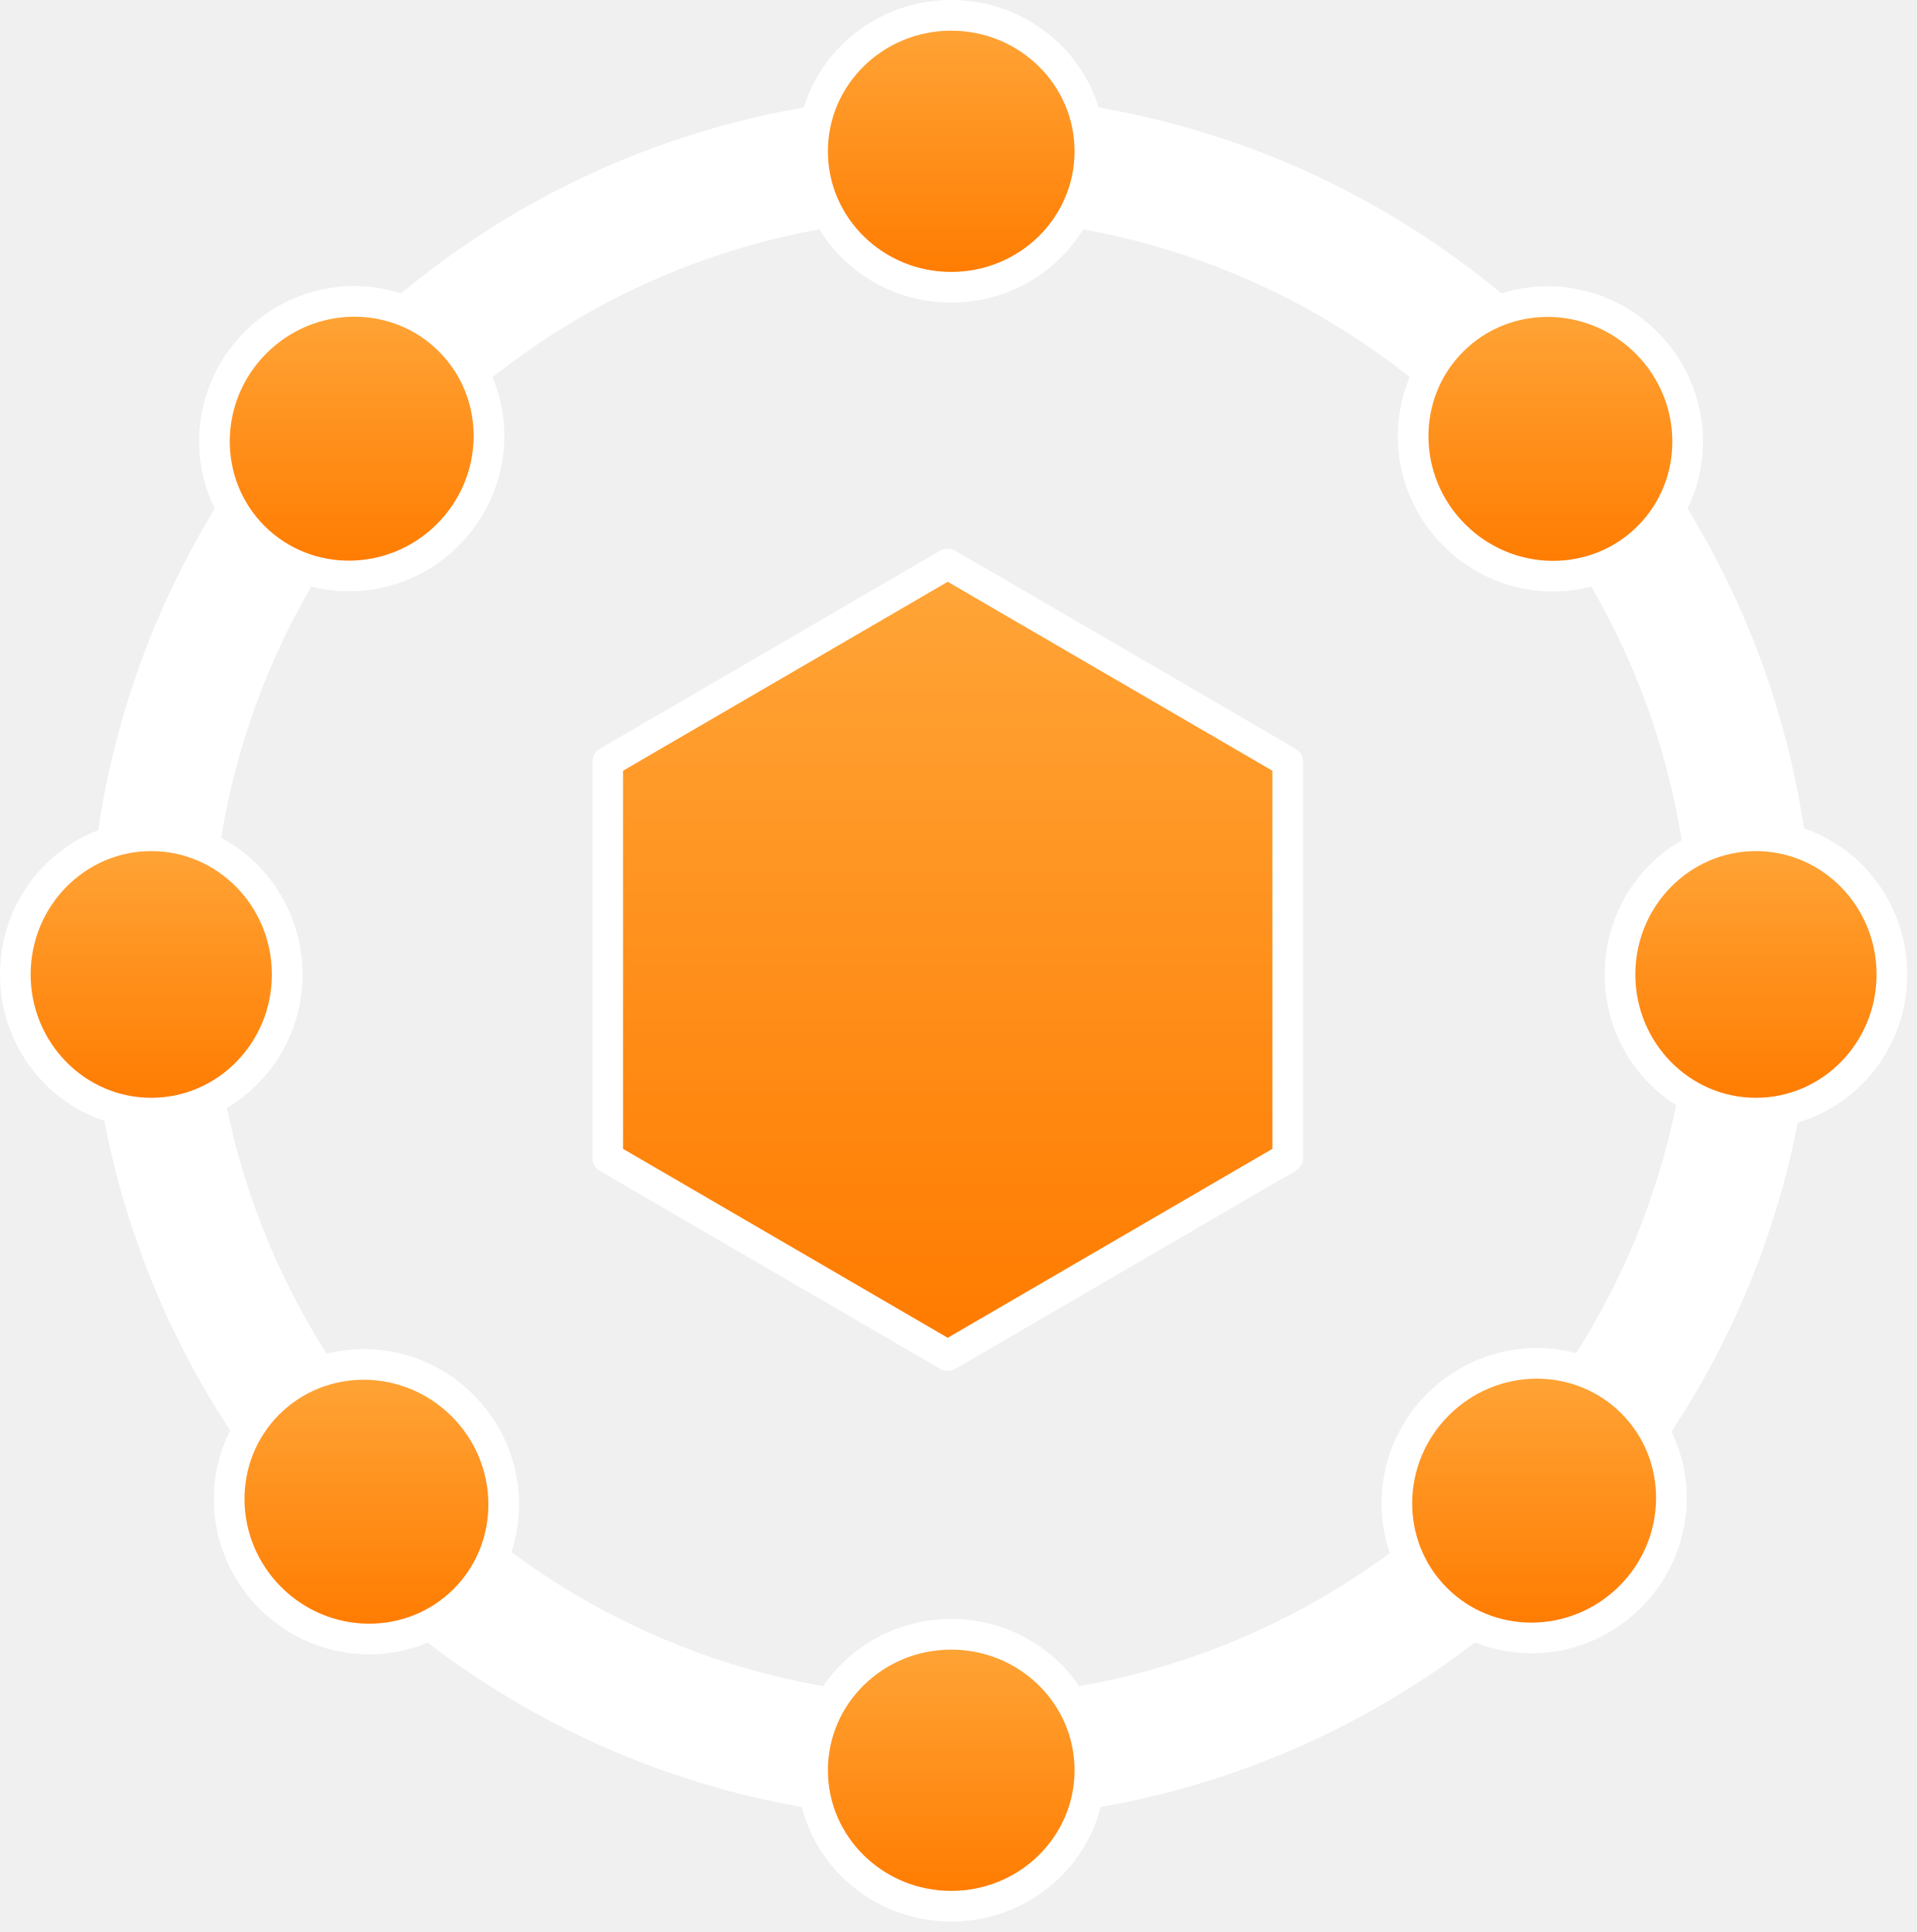
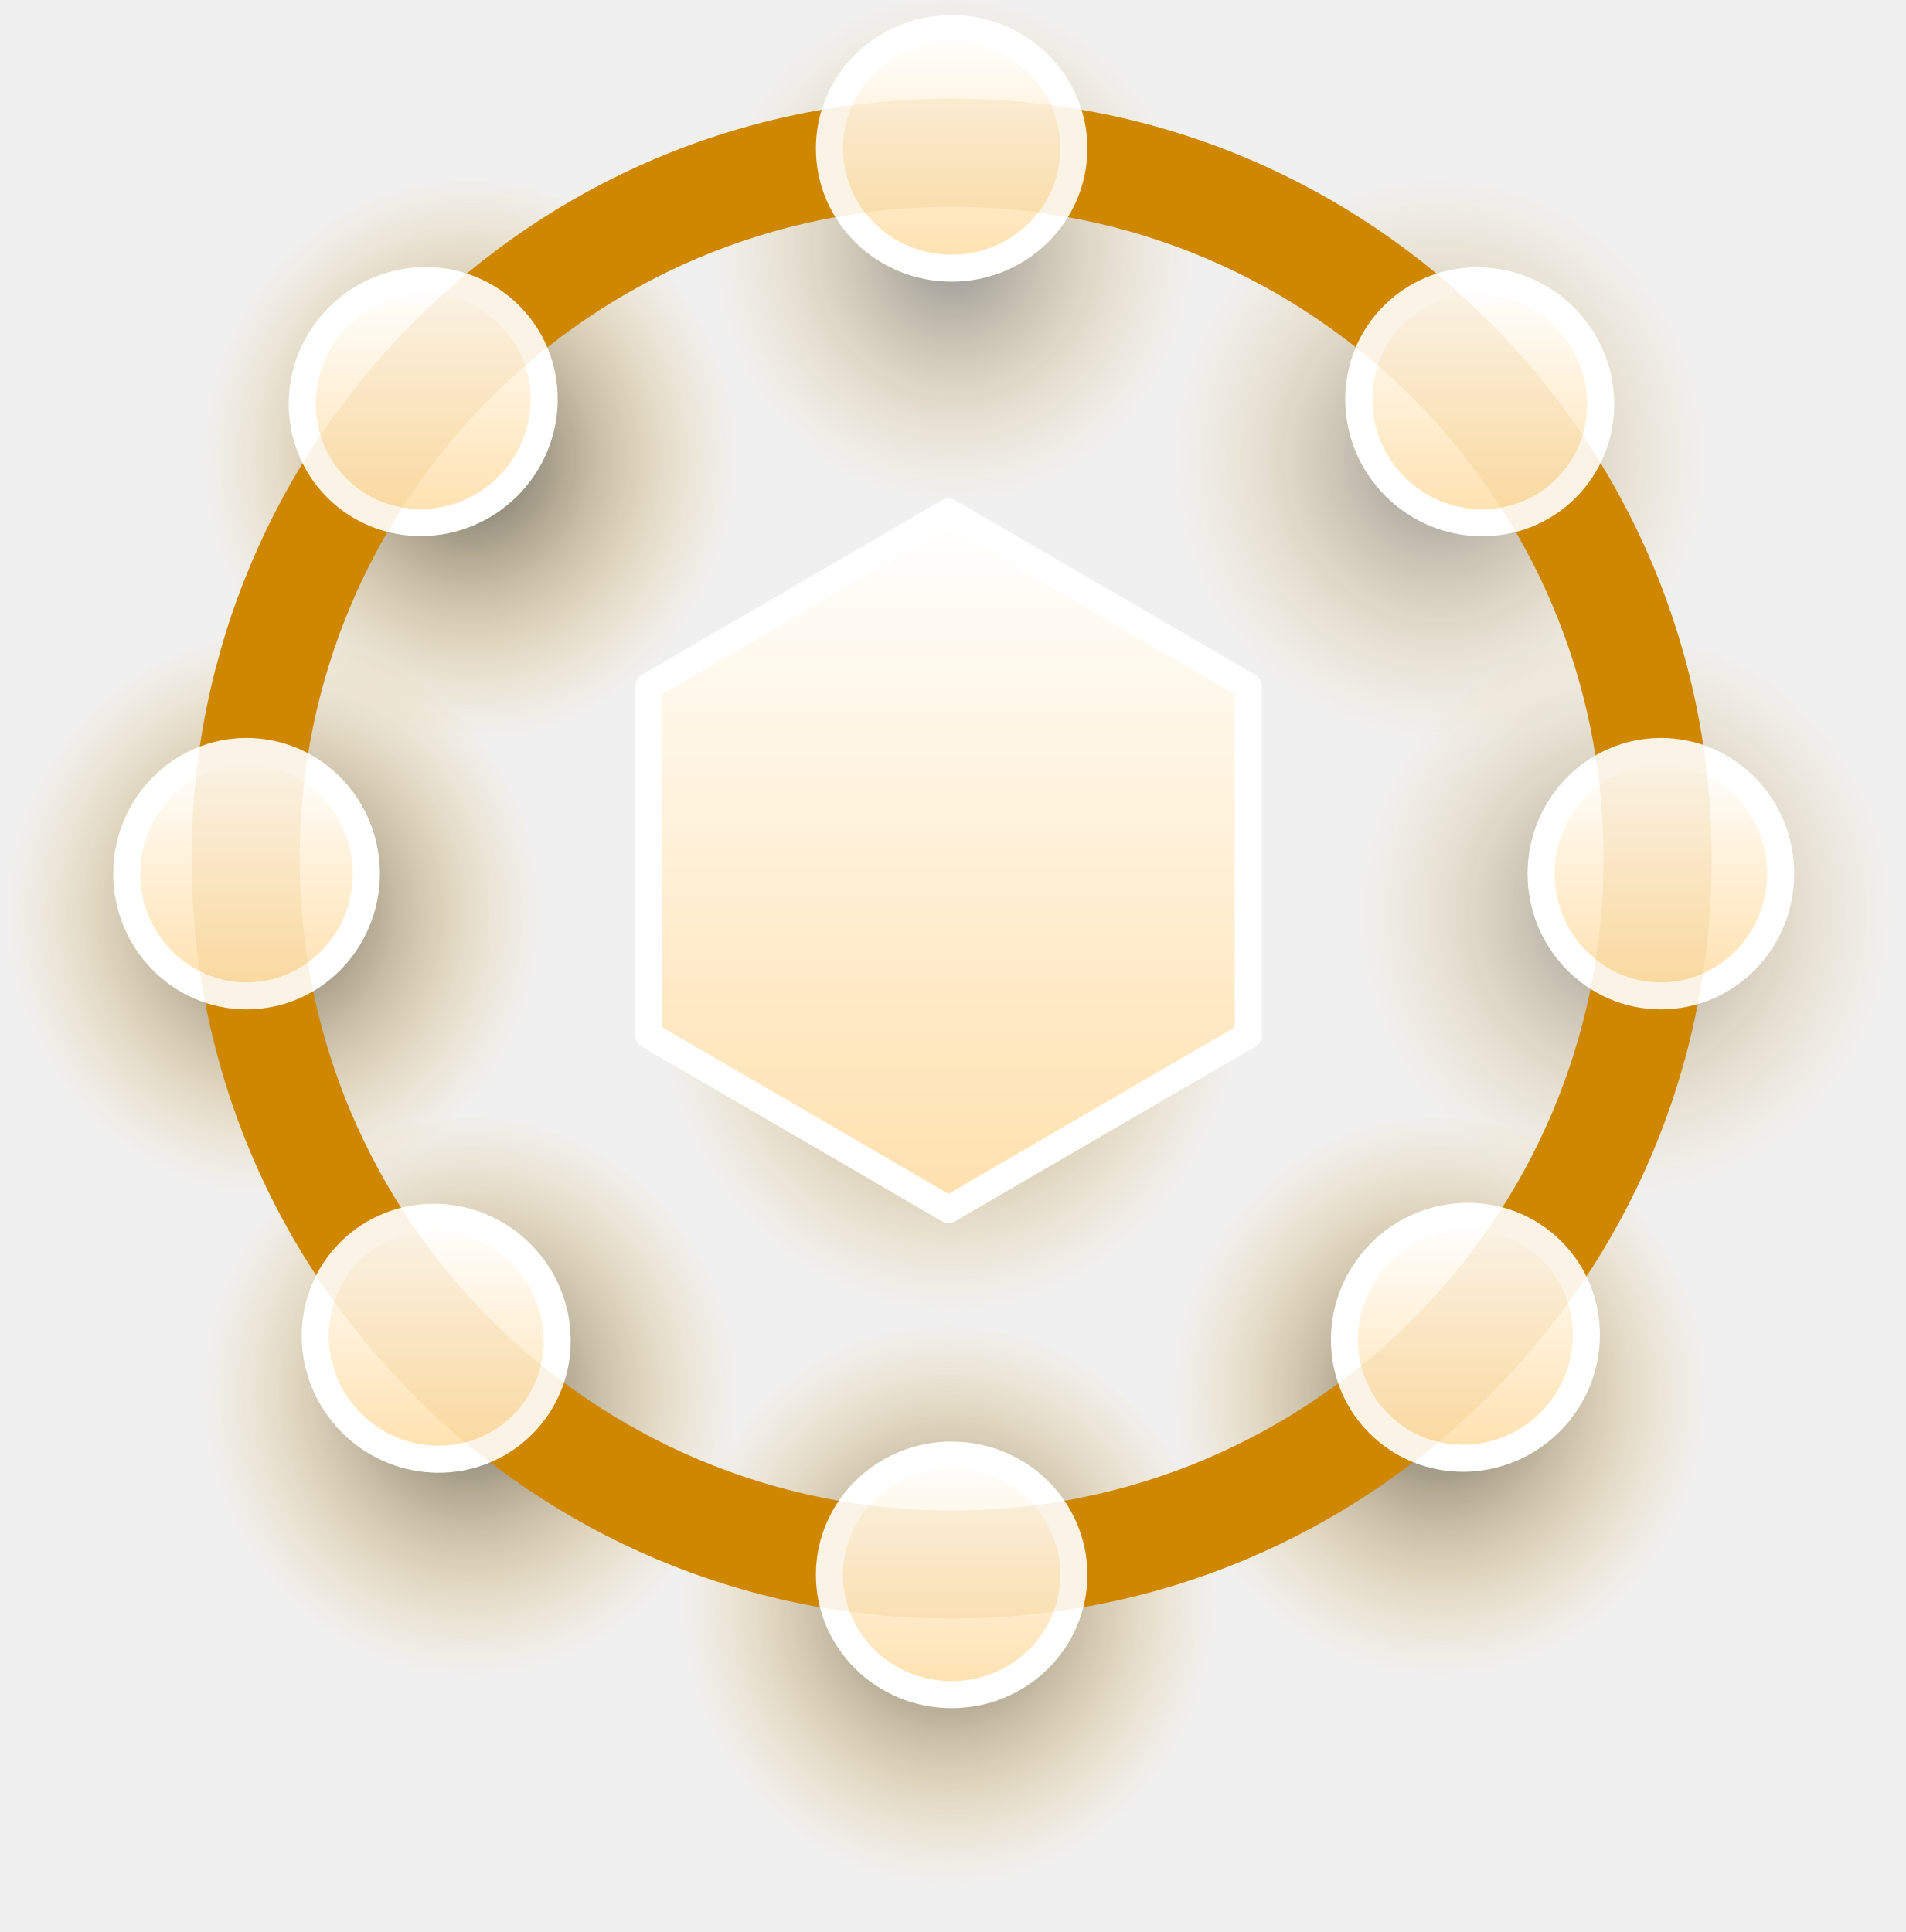
- <svg xmlns="http://www.w3.org/2000/svg" width="100%" height="100%" viewBox="0 0 125 126" version="1.1" xml:space="preserve" style="fill-rule:evenodd;clip-rule:evenodd;stroke-linecap:square;stroke-linejoin:round;stroke-miterlimit:1.5;">
-   <g transform="matrix(1,0,0,1,-8.379,-1.115)">
-     <path d="M70.197,37.9L92.374,50.805L92.374,76.615L70.197,89.52L48.019,76.615L48.019,50.805L70.197,37.9Z" style="fill:url(#_Linear1);stroke:white;stroke-width:2px;" />
+ <svg xmlns="http://www.w3.org/2000/svg" viewBox="0 0 141 143" xml:space="preserve" style="fill-rule:evenodd;clip-rule:evenodd;stroke-linejoin:round;stroke-miterlimit:2">
+   <g class="nodes">
+     <ellipse cx="34.686" cy="104.874" rx="20.182" ry="22.129" style="fill:url(#_bnbRadial51);" />
+     <ellipse cx="106.449" cy="104.874" rx="20.182" ry="22.129" style="fill:url(#_bnbRadial52);" />
+     <ellipse cx="20.182" cy="69.274" rx="20.182" ry="22.129" style="fill:url(#_bnbRadial53);" />
+     <ellipse cx="120.192" cy="69.274" rx="20.182" ry="22.129" style="fill:url(#_bnbRadial54);" />
+     <ellipse cx="34.686" cy="35.604" rx="20.182" ry="22.129" style="fill:url(#_bnbRadial55);" />
+     <ellipse cx="106.449" cy="35.604" rx="20.182" ry="22.129" style="fill:url(#_bnbRadial56);" />
+     <ellipse cx="70.073" cy="120.313" rx="20.182" ry="22.129" style="fill:url(#_bnbRadial57);" />
+     <ellipse cx="70.073" cy="22.129" rx="20.182" ry="22.129" style="fill:url(#_bnbRadial58);" />
  </g>
-   <g transform="matrix(1,0,0,1,-8.379,-1.115)">
-     <path d="M70.426,7.306C101.47,7.306 126.675,32.51 126.675,63.555C126.675,94.599 101.47,119.804 70.426,119.804C39.381,119.804 14.177,94.599 14.177,63.555C14.177,32.51 39.381,7.306 70.426,7.306ZM70.426,15.306C43.796,15.306 22.177,36.925 22.177,63.555C22.177,90.184 43.796,111.804 70.426,111.804C97.055,111.804 118.675,90.184 118.675,63.555C118.675,36.925 97.055,15.306 70.426,15.306Z" style="fill:white;" />
+   <path d="M70.197,48.9l22.177,12.905l0,25.81l-22.177,12.905l-22.178,-12.905l-0,-25.81l22.178,-12.905Z" style="fill:url(#_bnbRadial59);" />
+   <path d="M70.197,37.9l22.177,12.905l0,25.81l-22.177,12.905l-22.178,-12.905l-0,-25.81l22.178,-12.905Z" style="fill:url(#_bnbLinear510);stroke:white;stroke-width:2px;" />
+   <path d="M70.426,7.306c31.044,0 56.249,25.204 56.249,56.249c0,31.044 -25.205,56.249 -56.249,56.249c-31.045,0 -56.249,-25.205 -56.249,-56.249c0,-31.045 25.204,-56.249 56.249,-56.249Zm-0,8c-26.63,0 -48.249,21.619 -48.249,48.249c-0,26.629 21.619,48.249 48.249,48.249c26.629,0 48.249,-21.62 48.249,-48.249c0,-26.63 -21.62,-48.249 -48.249,-48.249Z" style="fill:#D08700;" />
+   <g class="nodes">
+     <ellipse cx="70.426" cy="116.566" rx="9.045" ry="8.867" style="fill:url(#_bnbLinear511);stroke:white;stroke-width:2px;" />
+     <ellipse cx="70.426" cy="10.982" rx="9.045" ry="8.867" style="fill:url(#_bnbLinear512);stroke:white;stroke-width:2px;" />
+     <path d="M114.049,64.666c0,-4.992 3.973,-9.045 8.867,-9.045c4.894,0 8.868,4.053 8.868,9.045c0,4.992 -3.974,9.045 -8.868,9.045c-4.894,0 -8.867,-4.053 -8.867,-9.045Z" style="fill:url(#_bnbLinear513);stroke:white;stroke-width:2px;" />
+     <path d="M9.379,64.666c0,-4.992 3.973,-9.045 8.867,-9.045c4.894,0 8.867,4.053 8.867,9.045c0,4.992 -3.973,9.045 -8.867,9.045c-4.894,0 -8.867,-4.053 -8.867,-9.045Z" style="fill:url(#_bnbLinear514);stroke:white;stroke-width:2px;" />
+     <path d="M102.177,92.713c3.53,-3.53 9.206,-3.587 12.666,-0.126c3.461,3.46 3.404,9.136 -0.125,12.666c-3.53,3.53 -9.206,3.586 -12.666,0.125c-3.461,-3.46 -3.404,-9.136 0.125,-12.665Z" style="fill:url(#_bnbLinear515);stroke:white;stroke-width:2px;" />
+     <path d="M25.05,23.454c3.53,-3.53 9.205,-3.586 12.666,-0.125c3.46,3.46 3.404,9.135 -0.126,12.665c-3.53,3.53 -9.205,3.587 -12.666,0.126c-3.46,-3.461 -3.404,-9.136 0.126,-12.666Z" style="fill:url(#_bnbLinear516);stroke:white;stroke-width:2px;" />
+     <path d="M38.552,92.783c3.53,3.53 3.586,9.205 0.126,12.666c-3.461,3.46 -9.136,3.404 -12.666,-0.126c-3.53,-3.53 -3.586,-9.205 -0.126,-12.666c3.461,-3.46 9.136,-3.404 12.666,0.126Z" style="fill:url(#_bnbLinear517);stroke:white;stroke-width:2px;" />
+     <path d="M115.778,23.468c3.53,3.529 3.586,9.205 0.126,12.665c-3.461,3.461 -9.136,3.405 -12.666,-0.125c-3.53,-3.53 -3.586,-9.206 -0.125,-12.666c3.46,-3.461 9.135,-3.404 12.665,0.126Z" style="fill:url(#_bnbLinear518);stroke:white;stroke-width:2px;" />
  </g>
-   <g transform="matrix(1,0,0,1,-8.379,-1.115)">
-     <ellipse cx="70.426" cy="116.566" rx="9.045" ry="8.867" style="fill:url(#_Linear2);stroke:white;stroke-width:2px;" />
-   </g>
-   <g transform="matrix(1,0,0,1,-8.379,-1.115)">
-     <ellipse cx="70.426" cy="10.982" rx="9.045" ry="8.867" style="fill:url(#_Linear3);stroke:white;stroke-width:2px;" />
-   </g>
-   <g transform="matrix(1,0,0,1,-8.379,-1.115)">
-     <path d="M114.049,64.666C114.049,59.674 118.022,55.621 122.916,55.621C127.81,55.621 131.784,59.674 131.784,64.666C131.784,69.658 127.81,73.711 122.916,73.711C118.022,73.711 114.049,69.658 114.049,64.666Z" style="fill:url(#_Linear4);stroke:white;stroke-width:2px;" />
-   </g>
-   <g transform="matrix(1,0,0,1,-8.379,-1.115)">
-     <path d="M9.379,64.666C9.379,59.674 13.352,55.621 18.246,55.621C23.14,55.621 27.113,59.674 27.113,64.666C27.113,69.658 23.14,73.711 18.246,73.711C13.352,73.711 9.379,69.658 9.379,64.666Z" style="fill:url(#_Linear5);stroke:white;stroke-width:2px;" />
-   </g>
-   <g transform="matrix(1,0,0,1,-8.379,-1.115)">
-     <path d="M102.177,92.713C105.707,89.183 111.383,89.126 114.843,92.587C118.304,96.047 118.247,101.723 114.718,105.253C111.188,108.783 105.512,108.839 102.052,105.378C98.591,101.918 98.648,96.242 102.177,92.713Z" style="fill:url(#_Linear6);stroke:white;stroke-width:2px;" />
-   </g>
-   <g transform="matrix(1,0,0,1,-8.379,-1.115)">
-     <path d="M25.05,23.454C28.58,19.924 34.255,19.868 37.716,23.329C41.176,26.789 41.12,32.464 37.59,35.994C34.06,39.524 28.385,39.581 24.924,36.12C21.464,32.659 21.52,26.984 25.05,23.454Z" style="fill:url(#_Linear7);stroke:white;stroke-width:2px;" />
-   </g>
-   <g transform="matrix(1,0,0,1,-8.379,-1.115)">
-     <path d="M38.552,92.783C42.082,96.313 42.138,101.988 38.678,105.449C35.217,108.909 29.542,108.853 26.012,105.323C22.482,101.793 22.426,96.118 25.886,92.657C29.347,89.197 35.022,89.253 38.552,92.783Z" style="fill:url(#_Linear8);stroke:white;stroke-width:2px;" />
-   </g>
-   <g transform="matrix(1,0,0,1,-8.379,-1.115)">
-     <path d="M115.778,23.468C119.308,26.997 119.364,32.673 115.904,36.133C112.443,39.594 106.768,39.538 103.238,36.008C99.708,32.478 99.652,26.802 103.113,23.342C106.573,19.881 112.248,19.938 115.778,23.468Z" style="fill:url(#_Linear9);stroke:white;stroke-width:2px;" />
-   </g>
+   <path d="M70.426,7.306c31.044,0 56.249,25.204 56.249,56.249c0,31.044 -25.205,56.249 -56.249,56.249c-31.045,0 -56.249,-25.205 -56.249,-56.249c0,-31.045 25.204,-56.249 56.249,-56.249Zm-0,8c-26.63,0 -48.249,21.619 -48.249,48.249c-0,26.629 21.619,48.249 48.249,48.249c26.629,0 48.249,-21.62 48.249,-48.249c0,-26.63 -21.62,-48.249 -48.249,-48.249Z" style="fill:#D08700;fill-opacity:0.1;" />
  <defs>
-     <linearGradient id="_Linear1" x1="0" y1="0" x2="1" y2="0" gradientUnits="userSpaceOnUse" gradientTransform="matrix(-1.6438e-14,49.9674,-42.935,-1.91304e-14,72.8694,38.4726)">
-       <stop offset="0" style="stop-color:rgb(255,165,56);stop-opacity:1" />
-       <stop offset="1" style="stop-color:rgb(255,123,0);stop-opacity:1" />
+     <radialGradient id="_bnbRadial51" cx="0" cy="0" r="1" gradientUnits="userSpaceOnUse" gradientTransform="matrix(-19.8235,0,0,-20.9371,34.78,103.151)">
+       <stop offset="0" style="stop-color:#000000;stop-opacity:0.6" />
+       <stop offset="1" style="stop-color:#F0A90B;stop-opacity:0" />
+     </radialGradient>
+     <radialGradient id="_bnbRadial52" cx="0" cy="0" r="1" gradientUnits="userSpaceOnUse" gradientTransform="matrix(-19.8235,0,0,-20.9371,106.543,103.151)">
+       <stop offset="0" style="stop-color:#000000;stop-opacity:0.6" />
+       <stop offset="1" style="stop-color:#F0A90B;stop-opacity:0" />
+     </radialGradient>
+     <radialGradient id="_bnbRadial53" cx="0" cy="0" r="1" gradientUnits="userSpaceOnUse" gradientTransform="matrix(-19.8235,0,0,-20.9371,20.276,67.5506)">
+       <stop offset="0" style="stop-color:#000000;stop-opacity:0.6" />
+       <stop offset="1" style="stop-color:#F0A90B;stop-opacity:0" />
+     </radialGradient>
+     <radialGradient id="_bnbRadial54" cx="0" cy="0" r="1" gradientUnits="userSpaceOnUse" gradientTransform="matrix(-19.8235,0,0,-20.9371,120.286,67.5506)">
+       <stop offset="0" style="stop-color:#000000;stop-opacity:0.4" />
+       <stop offset="1" style="stop-color:#F0A90B;stop-opacity:0" />
+     </radialGradient>
+     <radialGradient id="_bnbRadial55" cx="0" cy="0" r="1" gradientUnits="userSpaceOnUse" gradientTransform="matrix(-19.8235,0,0,-20.9371,34.78,33.8806)">
+       <stop offset="0" style="stop-color:#000000;stop-opacity:0.6" />
+       <stop offset="1" style="stop-color:#F0A90B;stop-opacity:0" />
+     </radialGradient>
+     <radialGradient id="_bnbRadial56" cx="0" cy="0" r="1" gradientUnits="userSpaceOnUse" gradientTransform="matrix(-19.8235,0,0,-20.9371,106.543,33.8806)">
+       <stop offset="0" style="stop-color:#000000;stop-opacity:0.4" />
+       <stop offset="1" style="stop-color:#F0A90B;stop-opacity:0" />
+     </radialGradient>
+     <radialGradient id="_bnbRadial57" cx="0" cy="0" r="1" gradientUnits="userSpaceOnUse" gradientTransform="matrix(-19.8235,0,0,-20.9371,70.167,118.59)">
+       <stop offset="0" style="stop-color:#000000;stop-opacity:0.6" />
+       <stop offset="1" style="stop-color:#F0A90B;stop-opacity:0" />
+     </radialGradient>
+     <radialGradient id="_bnbRadial58" cx="0" cy="0" r="1" gradientUnits="userSpaceOnUse" gradientTransform="matrix(-17.8625,0.304287,-0.32138,-18.866,70.511,18.3604)">
+       <stop offset="0" style="stop-color:#000000;stop-opacity:0.4" />
+       <stop offset="1" style="stop-color:#F0A90B;stop-opacity:0" />
+     </radialGradient>
+     <radialGradient id="_bnbRadial59" cx="0" cy="0" r="1" gradientUnits="userSpaceOnUse" gradientTransform="matrix(-21.7836,0,0,-24.4198,70.2998,72.7)">
+       <stop offset="0" style="stop-color:#000000;stop-opacity:0.6" />
+       <stop offset="1" style="stop-color:#F0A90B;stop-opacity:0" />
+     </radialGradient>
+     <linearGradient id="_bnbLinear510" x1="0" y1="0" x2="1" y2="0" gradientUnits="userSpaceOnUse" gradientTransform="matrix(-1.6438e-14,49.9674,-42.935,-1.91304e-14,72.8694,38.4726)">
+       <stop offset="0" style="stop-color:white;stop-opacity:1" />
+       <stop offset="1" style="stop-color:#FFE1AE;stop-opacity:1" />
    </linearGradient>
-     <linearGradient id="_Linear2" x1="0" y1="0" x2="1" y2="0" gradientUnits="userSpaceOnUse" gradientTransform="matrix(-6.70415e-15,17.1663,-17.5109,-6.57222e-15,71.5161,107.896)">
-       <stop offset="0" style="stop-color:rgb(255,165,56);stop-opacity:1" />
-       <stop offset="1" style="stop-color:rgb(255,123,0);stop-opacity:1" />
+     <linearGradient id="_bnbLinear511" x1="0" y1="0" x2="1" y2="0" gradientUnits="userSpaceOnUse" gradientTransform="matrix(-6.70415e-15,17.1663,-17.5109,-6.57222e-15,71.5161,107.896)">
+       <stop offset="0" style="stop-color:white;stop-opacity:1" />
+       <stop offset="1" style="stop-color:#FFE1AE;stop-opacity:1" />
    </linearGradient>
-     <linearGradient id="_Linear3" x1="0" y1="0" x2="1" y2="0" gradientUnits="userSpaceOnUse" gradientTransform="matrix(-6.70415e-15,17.1663,-17.5109,-6.57222e-15,71.5161,2.31173)">
-       <stop offset="0" style="stop-color:rgb(255,165,56);stop-opacity:1" />
-       <stop offset="1" style="stop-color:rgb(255,123,0);stop-opacity:1" />
+     <linearGradient id="_bnbLinear512" x1="0" y1="0" x2="1" y2="0" gradientUnits="userSpaceOnUse" gradientTransform="matrix(-6.70415e-15,17.1663,-17.5109,-6.57222e-15,71.5161,2.31173)">
+       <stop offset="0" style="stop-color:white;stop-opacity:1" />
+       <stop offset="1" style="stop-color:#FFE1AE;stop-opacity:1" />
    </linearGradient>
-     <linearGradient id="_Linear4" x1="0" y1="0" x2="1" y2="0" gradientUnits="userSpaceOnUse" gradientTransform="matrix(-6.57259e-15,17.5109,-17.1672,-6.70415e-15,123.985,55.8217)">
-       <stop offset="0" style="stop-color:rgb(255,165,56);stop-opacity:1" />
-       <stop offset="1" style="stop-color:rgb(255,123,0);stop-opacity:1" />
+     <linearGradient id="_bnbLinear513" x1="0" y1="0" x2="1" y2="0" gradientUnits="userSpaceOnUse" gradientTransform="matrix(-6.57259e-15,17.5109,-17.1672,-6.70415e-15,123.985,55.8217)">
+       <stop offset="0" style="stop-color:white;stop-opacity:1" />
+       <stop offset="1" style="stop-color:#FFE1AE;stop-opacity:1" />
    </linearGradient>
-     <linearGradient id="_Linear5" x1="0" y1="0" x2="1" y2="0" gradientUnits="userSpaceOnUse" gradientTransform="matrix(-6.57222e-15,17.5109,-17.1663,-6.70415e-15,19.3147,55.8217)">
-       <stop offset="0" style="stop-color:rgb(255,165,56);stop-opacity:1" />
-       <stop offset="1" style="stop-color:rgb(255,123,0);stop-opacity:1" />
+     <linearGradient id="_bnbLinear514" x1="0" y1="0" x2="1" y2="0" gradientUnits="userSpaceOnUse" gradientTransform="matrix(-6.57222e-15,17.5109,-17.1663,-6.70415e-15,19.3147,55.8217)">
+       <stop offset="0" style="stop-color:white;stop-opacity:1" />
+       <stop offset="1" style="stop-color:#FFE1AE;stop-opacity:1" />
    </linearGradient>
-     <linearGradient id="_Linear6" x1="0" y1="0" x2="1" y2="0" gradientUnits="userSpaceOnUse" gradientTransform="matrix(-6.63722e-15,17.3363,-17.336,-6.63731e-15,109.527,90.2266)">
-       <stop offset="0" style="stop-color:rgb(255,165,56);stop-opacity:1" />
-       <stop offset="1" style="stop-color:rgb(255,123,0);stop-opacity:1" />
+     <linearGradient id="_bnbLinear515" x1="0" y1="0" x2="1" y2="0" gradientUnits="userSpaceOnUse" gradientTransform="matrix(-6.63722e-15,17.3363,-17.336,-6.63731e-15,109.527,90.2266)">
+       <stop offset="0" style="stop-color:white;stop-opacity:1" />
+       <stop offset="1" style="stop-color:#FFE1AE;stop-opacity:1" />
    </linearGradient>
-     <linearGradient id="_Linear7" x1="0" y1="0" x2="1" y2="0" gradientUnits="userSpaceOnUse" gradientTransform="matrix(-6.63722e-15,17.3363,-17.336,-6.63731e-15,32.3992,20.9681)">
-       <stop offset="0" style="stop-color:rgb(255,165,56);stop-opacity:1" />
-       <stop offset="1" style="stop-color:rgb(255,123,0);stop-opacity:1" />
+     <linearGradient id="_bnbLinear516" x1="0" y1="0" x2="1" y2="0" gradientUnits="userSpaceOnUse" gradientTransform="matrix(-6.63722e-15,17.3363,-17.336,-6.63731e-15,32.3992,20.9681)">
+       <stop offset="0" style="stop-color:white;stop-opacity:1" />
+       <stop offset="1" style="stop-color:#FFE1AE;stop-opacity:1" />
    </linearGradient>
-     <linearGradient id="_Linear8" x1="0" y1="0" x2="1" y2="0" gradientUnits="userSpaceOnUse" gradientTransform="matrix(-6.63722e-15,17.336,-17.336,-6.63722e-15,33.3612,90.297)">
-       <stop offset="0" style="stop-color:rgb(255,165,56);stop-opacity:1" />
-       <stop offset="1" style="stop-color:rgb(255,123,0);stop-opacity:1" />
+     <linearGradient id="_bnbLinear517" x1="0" y1="0" x2="1" y2="0" gradientUnits="userSpaceOnUse" gradientTransform="matrix(-6.63722e-15,17.336,-17.336,-6.63722e-15,33.3612,90.297)">
+       <stop offset="0" style="stop-color:white;stop-opacity:1" />
+       <stop offset="1" style="stop-color:#FFE1AE;stop-opacity:1" />
    </linearGradient>
-     <linearGradient id="_Linear9" x1="0" y1="0" x2="1" y2="0" gradientUnits="userSpaceOnUse" gradientTransform="matrix(-6.63717e-15,17.3363,-17.3359,-6.63731e-15,110.587,20.9816)">
-       <stop offset="0" style="stop-color:rgb(255,165,56);stop-opacity:1" />
-       <stop offset="1" style="stop-color:rgb(255,123,0);stop-opacity:1" />
+     <linearGradient id="_bnbLinear518" x1="0" y1="0" x2="1" y2="0" gradientUnits="userSpaceOnUse" gradientTransform="matrix(-6.63717e-15,17.3363,-17.3359,-6.63731e-15,110.587,20.9816)">
+       <stop offset="0" style="stop-color:white;stop-opacity:1" />
+       <stop offset="1" style="stop-color:#FFE1AE;stop-opacity:1" />
    </linearGradient>
  </defs>
+   <style>
+         .nodes {
+         transform: rotate(0deg);
+         transform-origin: center;
+         transition: all 0.7s linear;
+         }
+         svg:hover .nodes {
+         transform: rotate(-49deg);
+         transition: all 0.7s linear;
+         transform-origin: 50% 44.5%;
+         }
+     </style>
</svg>
